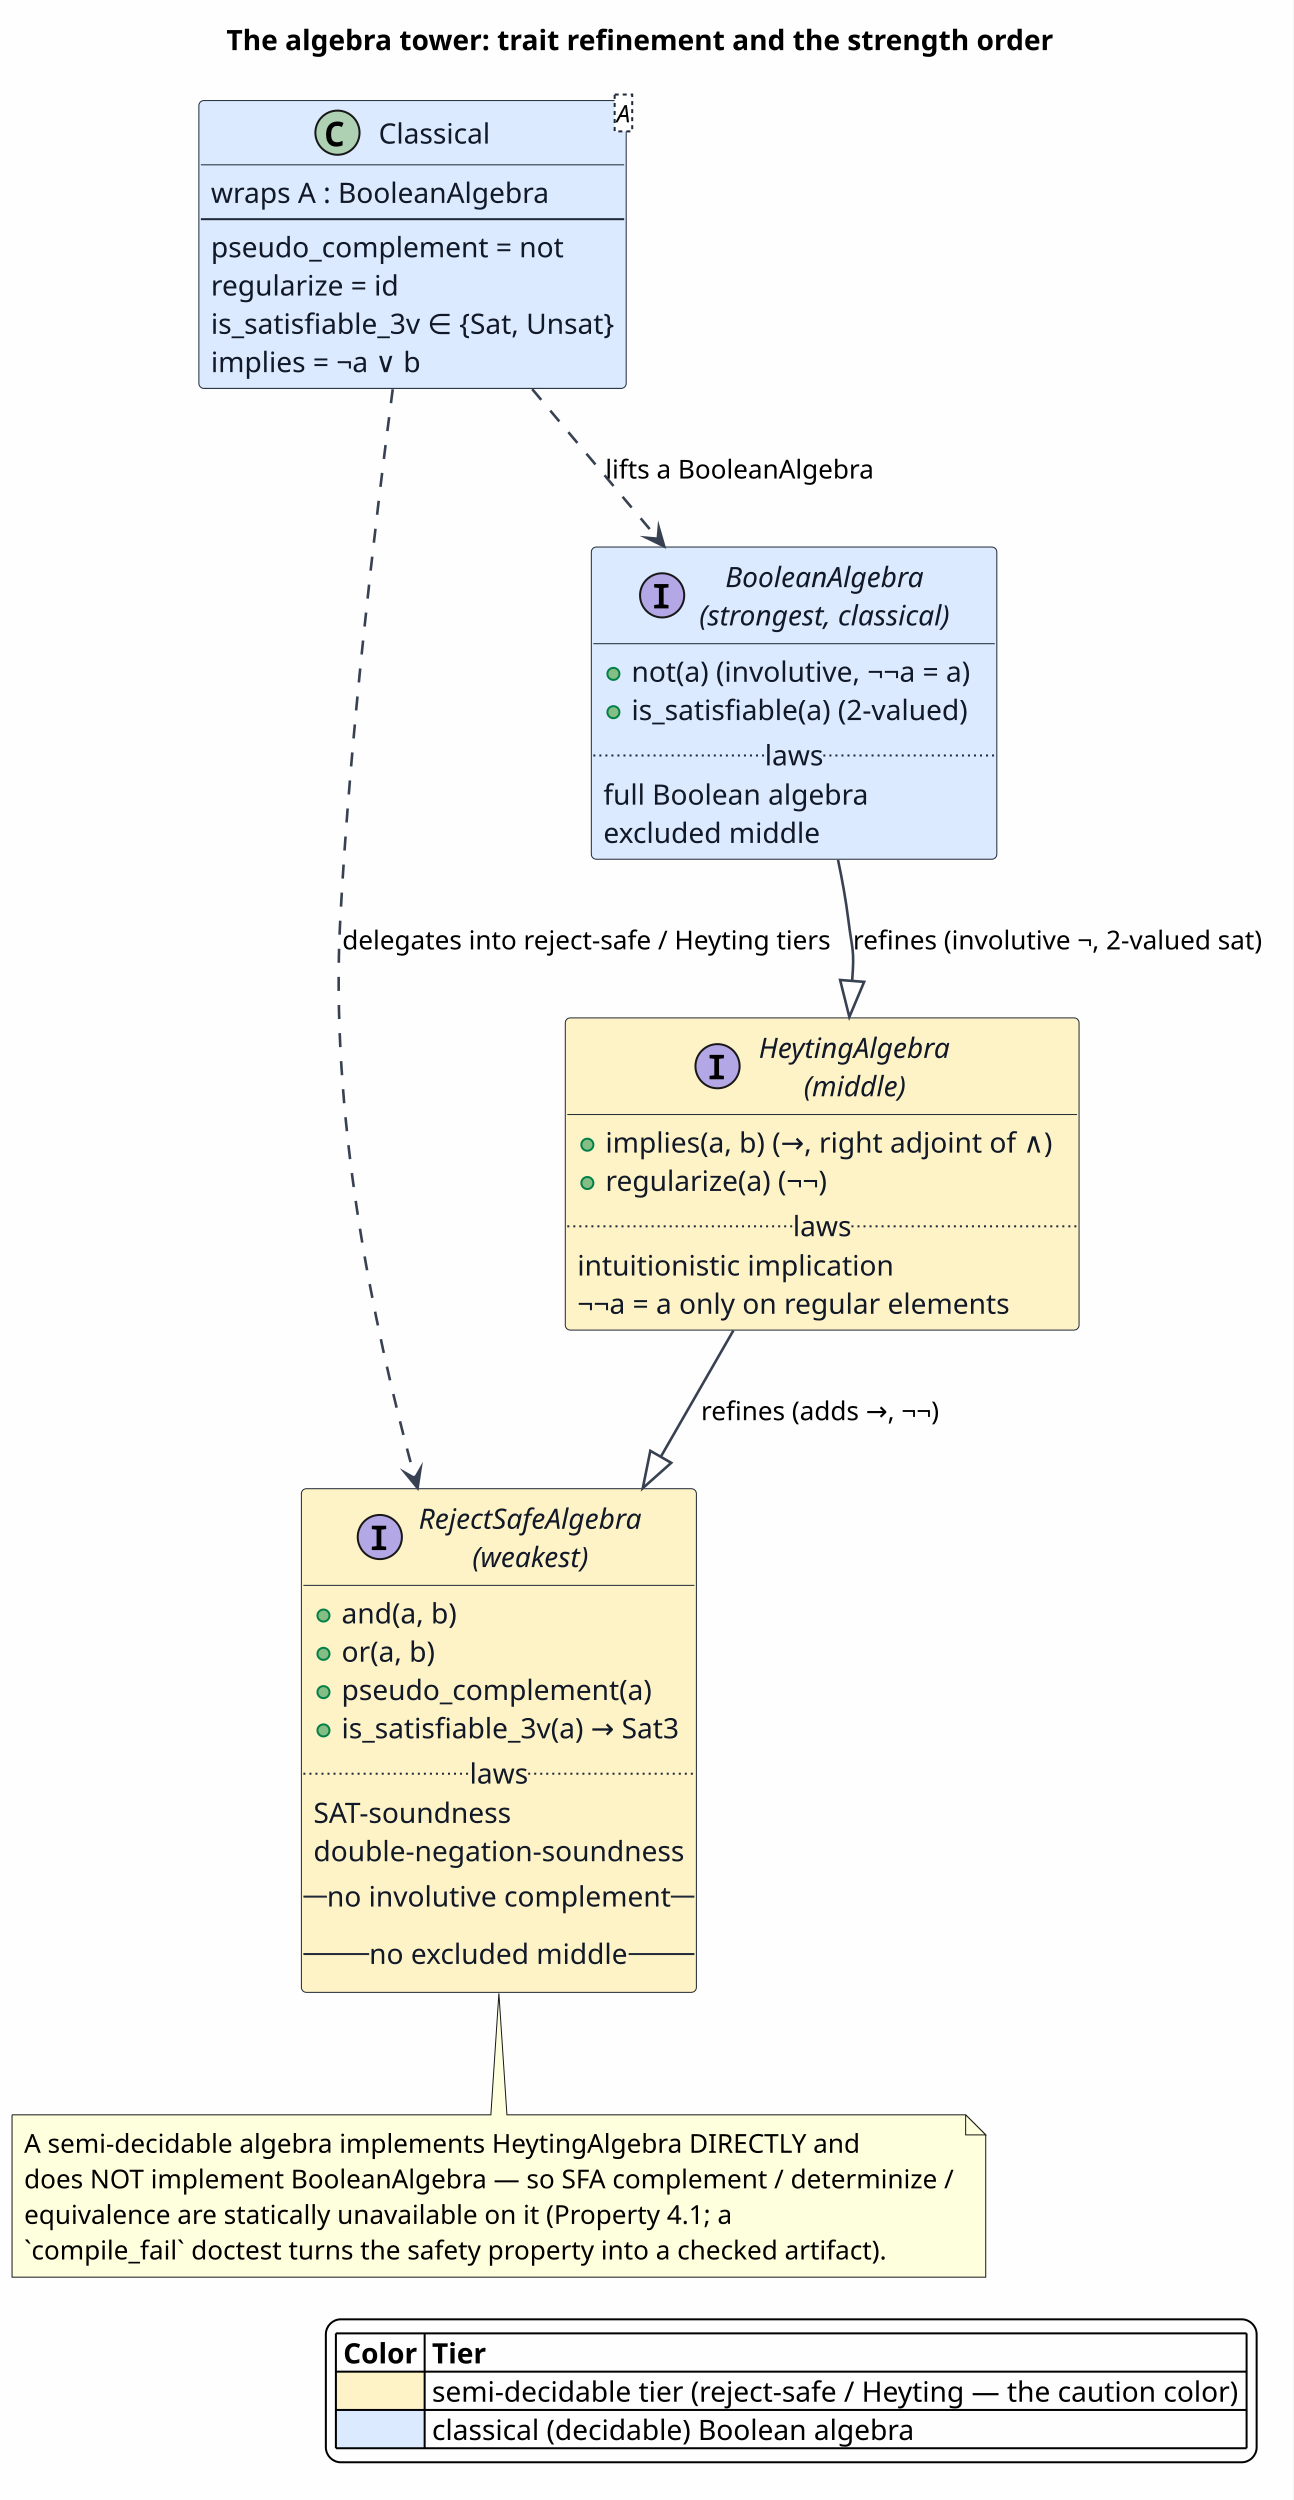
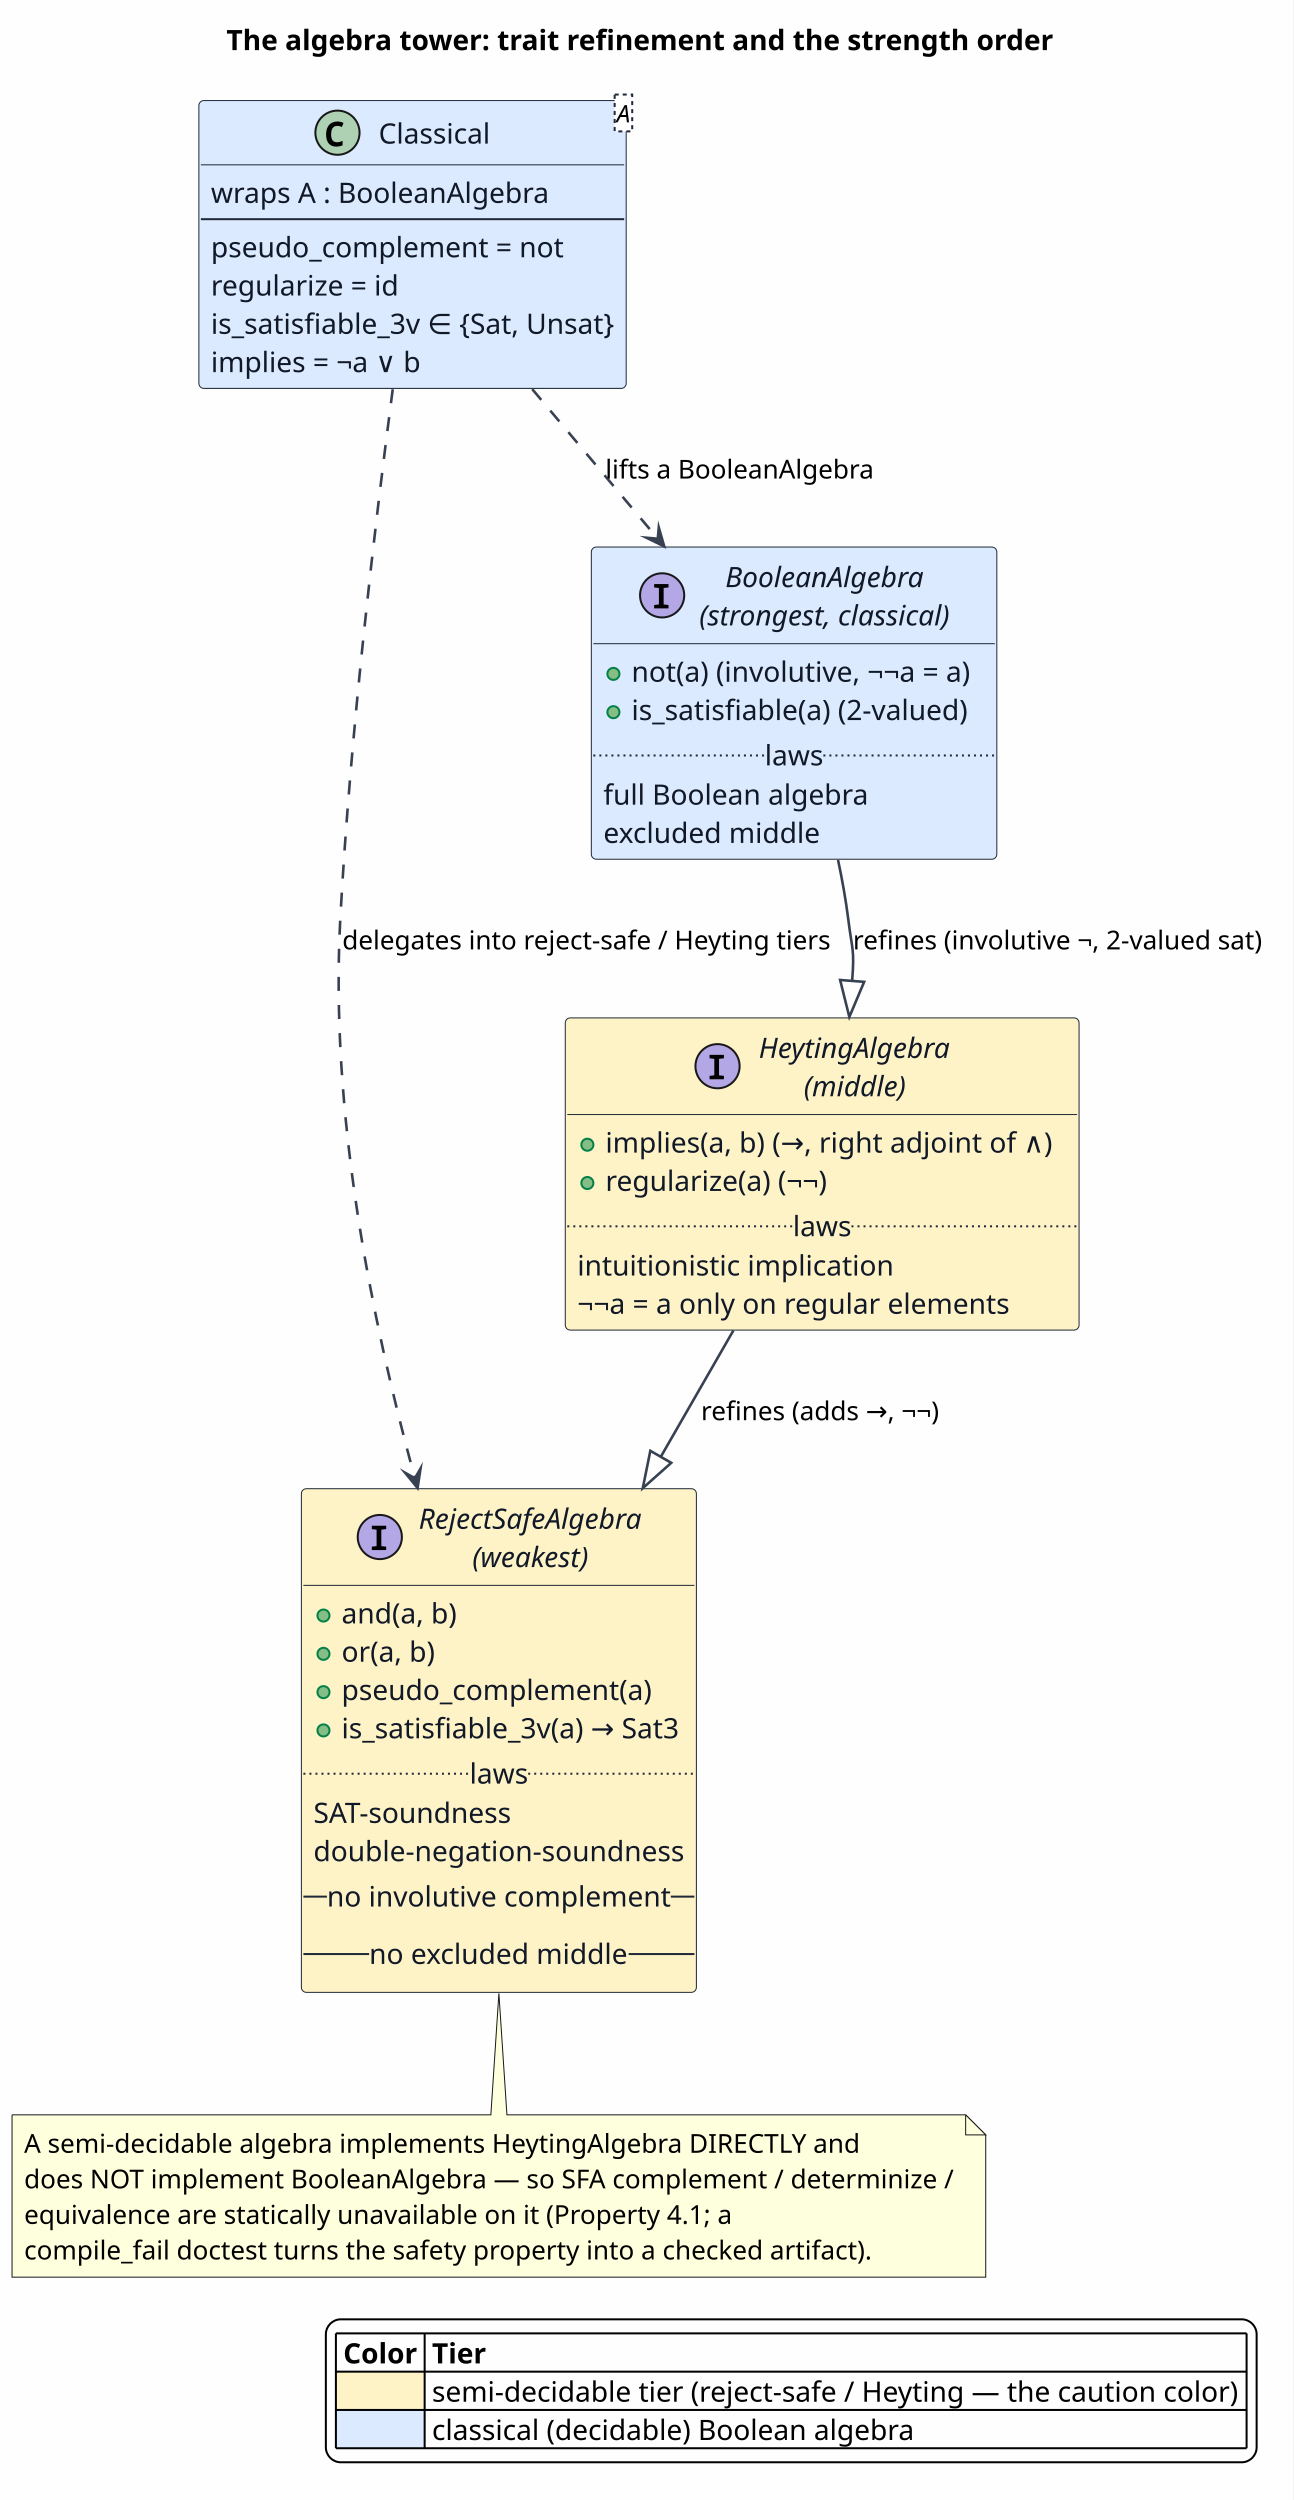
<svg xmlns="http://www.w3.org/2000/svg" contentStyleType="text/css" data-diagram-type="CLASS" height="1245px" preserveAspectRatio="none" style="width:644px;height:1245px;background:#FEFEFE;" version="1.1" viewBox="0 0 644 1245" width="644px" zoomAndPan="magnify">
  <defs />
  <g>
    <rect fill="#FEFEFE" height="1245" style="stroke:none;stroke-width:1;" width="644" x="0" y="0" />
    <g class="title" data-source-line="1">
      <text fill="#000000" font-family="sans-serif" font-size="14" font-weight="700" lengthAdjust="spacing" textLength="412.298" x="112.753" y="24.966">The algebra tower: trait refinement and the strength order</text>
    </g>
    <g class="entity" data-qualified-name="RSA" data-source-line="13" id="ent0001">
      <rect fill="#FEF3C7" height="250.815" rx="2.5" ry="2.5" style="stroke:#1F2937;stroke-width:0.5;" width="196.715" x="150.09" y="741.374" />
      <ellipse cx="189.146" cy="765.442" fill="#B4A7E5" rx="11" ry="11" style="stroke:#181818;stroke-width:1;" />
      <path d="M185.177,771.942 L185.177,770.239 L187.537,769.973 L187.537,761.77 L185.177,761.504 L185.177,759.801 L192.318,759.801 L192.318,761.504 L189.896,761.77 L189.896,769.973 L192.318,770.239 L192.318,771.942 L185.177,771.942 Z " fill="#000000" />
      <text fill="#111827" font-family="sans-serif" font-size="14" font-style="italic" lengthAdjust="spacing" textLength="111.258" x="208.492" y="761.34">RejectSafeAlgebra</text>
      <text fill="#111827" font-family="sans-serif" font-size="14" font-style="italic" lengthAdjust="spacing" textLength="57.792" x="235.225" y="780.408">(weakest)</text>
      <line style="stroke:#1F2937;stroke-width:0.5;" x1="151.09" x2="345.805" y1="789.51" y2="789.51" />
      <g data-visibility-modifier="PUBLIC_METHOD">
        <ellipse cx="161.09" cy="804.544" fill="#84BE84" rx="3" ry="3" style="stroke:#038048;stroke-width:1;" />
      </g>
      <text fill="#111827" font-family="sans-serif" font-size="14" lengthAdjust="spacing" textLength="57.372" x="170.09" y="808.476">and(a, b)</text>
      <g data-visibility-modifier="PUBLIC_METHOD">
        <ellipse cx="161.09" cy="823.612" fill="#84BE84" rx="3" ry="3" style="stroke:#038048;stroke-width:1;" />
      </g>
      <text fill="#111827" font-family="sans-serif" font-size="14" lengthAdjust="spacing" textLength="46.508" x="170.09" y="827.544">or(a, b)</text>
      <g data-visibility-modifier="PUBLIC_METHOD">
        <ellipse cx="161.09" cy="842.68" fill="#84BE84" rx="3" ry="3" style="stroke:#038048;stroke-width:1;" />
      </g>
      <text fill="#111827" font-family="sans-serif" font-size="14" lengthAdjust="spacing" textLength="154.503" x="170.09" y="846.611">pseudo_complement(a)</text>
      <g data-visibility-modifier="PUBLIC_METHOD">
        <ellipse cx="161.09" cy="861.747" fill="#84BE84" rx="3" ry="3" style="stroke:#038048;stroke-width:1;" />
      </g>
      <text fill="#111827" font-family="sans-serif" font-size="14" lengthAdjust="spacing" textLength="168.068" x="170.09" y="865.679">is_satisfiable_3v(a) → Sat3</text>
      <text fill="#111827" font-family="sans-serif" font-size="14" lengthAdjust="spacing" textLength="99.974" x="156.09" y="907.815">SAT-soundness</text>
      <text fill="#111827" font-family="sans-serif" font-size="14" lengthAdjust="spacing" textLength="184.715" x="156.09" y="926.883">double-negation-soundness</text>
      <line style="stroke:#1F2937;stroke-width:1;stroke-dasharray:1,2;" x1="151.09" x2="233.86" y1="883.315" y2="883.315" />
      <text fill="#111827" font-family="sans-serif" font-size="14" lengthAdjust="spacing" textLength="29.176" x="233.86" y="888.247">laws</text>
      <line style="stroke:#1F2937;stroke-width:1;stroke-dasharray:1,2;" x1="263.036" x2="345.805" y1="883.315" y2="883.315" />
      <line style="stroke:#1F2937;stroke-width:1;" x1="151.09" x2="162.81" y1="944.519" y2="944.519" />
      <text fill="#111827" font-family="sans-serif" font-size="14" lengthAdjust="spacing" textLength="171.275" x="162.81" y="949.451">no involutive complement</text>
      <line style="stroke:#1F2937;stroke-width:1;" x1="334.085" x2="345.805" y1="944.519" y2="944.519" />
      <line style="stroke:#1F2937;stroke-width:1;" x1="151.09" x2="183.831" y1="973.121" y2="973.121" />
      <text fill="#111827" font-family="sans-serif" font-size="14" lengthAdjust="spacing" textLength="129.233" x="183.831" y="978.053">no excluded middle</text>
      <line style="stroke:#1F2937;stroke-width:1;" x1="313.064" x2="345.805" y1="973.121" y2="973.121" />
    </g>
    <g class="entity" data-qualified-name="HA" data-source-line="25" id="ent0002">
      <rect fill="#FEF3C7" height="155.475" rx="2.5" ry="2.5" style="stroke:#1F2937;stroke-width:0.5;" width="255.863" x="281.51" y="506.904" />
      <ellipse cx="357.332" cy="530.972" fill="#B4A7E5" rx="11" ry="11" style="stroke:#181818;stroke-width:1;" />
      <path d="M353.364,537.472 L353.364,535.769 L355.723,535.503 L355.723,527.3 L353.364,527.034 L353.364,525.331 L360.504,525.331 L360.504,527.034 L358.082,527.3 L358.082,535.503 L360.504,535.769 L360.504,537.472 L353.364,537.472 Z " fill="#000000" />
      <text fill="#111827" font-family="sans-serif" font-size="14" font-style="italic" lengthAdjust="spacing" textLength="95.718" x="377.832" y="526.87">HeytingAlgebra</text>
      <text fill="#111827" font-family="sans-serif" font-size="14" font-style="italic" lengthAdjust="spacing" textLength="50.792" x="400.296" y="545.938">(middle)</text>
      <line style="stroke:#1F2937;stroke-width:0.5;" x1="282.51" x2="536.373" y1="555.04" y2="555.04" />
      <g data-visibility-modifier="PUBLIC_METHOD">
        <ellipse cx="292.51" cy="570.074" fill="#84BE84" rx="3" ry="3" style="stroke:#038048;stroke-width:1;" />
      </g>
      <text fill="#111827" font-family="sans-serif" font-size="14" lengthAdjust="spacing" textLength="229.863" x="301.51" y="574.006">implies(a, b)   (→, right adjoint of ∧)</text>
      <g data-visibility-modifier="PUBLIC_METHOD">
        <ellipse cx="292.51" cy="589.142" fill="#84BE84" rx="3" ry="3" style="stroke:#038048;stroke-width:1;" />
      </g>
      <text fill="#111827" font-family="sans-serif" font-size="14" lengthAdjust="spacing" textLength="117.865" x="301.51" y="593.074">regularize(a)   (¬¬)</text>
      <text fill="#111827" font-family="sans-serif" font-size="14" lengthAdjust="spacing" textLength="157.611" x="287.51" y="635.21">intuitionistic implication</text>
      <text fill="#111827" font-family="sans-serif" font-size="14" lengthAdjust="spacing" textLength="215.557" x="287.51" y="654.277">¬¬a = a only on regular elements</text>
      <line style="stroke:#1F2937;stroke-width:1;stroke-dasharray:1,2;" x1="282.51" x2="394.853" y1="610.71" y2="610.71" />
      <text fill="#111827" font-family="sans-serif" font-size="14" lengthAdjust="spacing" textLength="29.176" x="394.853" y="615.641">laws</text>
      <line style="stroke:#1F2937;stroke-width:1;stroke-dasharray:1,2;" x1="424.029" x2="536.373" y1="610.71" y2="610.71" />
    </g>
    <g class="entity" data-qualified-name="BA" data-source-line="33" id="ent0003">
      <rect fill="#DBEAFE" height="155.475" rx="2.5" ry="2.5" style="stroke:#1F2937;stroke-width:0.5;" width="201.937" x="294.48" y="272.424" />
      <ellipse cx="329.743" cy="296.492" fill="#B4A7E5" rx="11" ry="11" style="stroke:#181818;stroke-width:1;" />
      <path d="M325.775,302.992 L325.775,301.289 L328.134,301.023 L328.134,292.82 L325.775,292.554 L325.775,290.851 L332.915,290.851 L332.915,292.554 L330.493,292.82 L330.493,301.023 L332.915,301.289 L332.915,302.992 L325.775,302.992 Z " fill="#000000" />
      <text fill="#111827" font-family="sans-serif" font-size="14" font-style="italic" lengthAdjust="spacing" textLength="99.022" x="361.189" y="292.39">BooleanAlgebra</text>
      <text fill="#111827" font-family="sans-serif" font-size="14" font-style="italic" lengthAdjust="spacing" textLength="124.907" x="348.246" y="311.458">(strongest, classical)</text>
      <line style="stroke:#1F2937;stroke-width:0.5;" x1="295.48" x2="495.417" y1="320.56" y2="320.56" />
      <g data-visibility-modifier="PUBLIC_METHOD">
        <ellipse cx="305.48" cy="335.594" fill="#84BE84" rx="3" ry="3" style="stroke:#038048;stroke-width:1;" />
      </g>
      <text fill="#111827" font-family="sans-serif" font-size="14" lengthAdjust="spacing" textLength="175.937" x="314.48" y="339.526">not(a)   (involutive, ¬¬a = a)</text>
      <g data-visibility-modifier="PUBLIC_METHOD">
        <ellipse cx="305.48" cy="354.662" fill="#84BE84" rx="3" ry="3" style="stroke:#038048;stroke-width:1;" />
      </g>
      <text fill="#111827" font-family="sans-serif" font-size="14" lengthAdjust="spacing" textLength="174.691" x="314.48" y="358.594">is_satisfiable(a)   (2-valued)</text>
      <text fill="#111827" font-family="sans-serif" font-size="14" lengthAdjust="spacing" textLength="132.244" x="300.48" y="400.729">full Boolean algebra</text>
      <text fill="#111827" font-family="sans-serif" font-size="14" lengthAdjust="spacing" textLength="108.472" x="300.48" y="419.797">excluded middle</text>
      <line style="stroke:#1F2937;stroke-width:1;stroke-dasharray:1,2;" x1="295.48" x2="380.861" y1="376.23" y2="376.23" />
      <text fill="#111827" font-family="sans-serif" font-size="14" lengthAdjust="spacing" textLength="29.176" x="380.861" y="381.161">laws</text>
      <line style="stroke:#1F2937;stroke-width:1;stroke-dasharray:1,2;" x1="410.037" x2="495.417" y1="376.23" y2="376.23" />
    </g>
    <g class="entity" data-qualified-name="CL" data-source-line="41" id="ent0004">
      <rect fill="#DBEAFE" height="143.34" rx="2.5" ry="2.5" style="stroke:#1F2937;stroke-width:0.5;" width="212.803" x="99.04" y="50.084" />
      <ellipse cx="168.057" cy="66.084" fill="#ADD1B2" rx="11" ry="11" style="stroke:#181818;stroke-width:1;" />
      <path d="M167.526,73.006 Q165.776,73.006 164.636,72.271 Q163.511,71.521 162.948,70.178 Q162.401,68.818 162.401,67.021 Q162.401,64.99 163.057,63.537 Q163.714,62.084 164.995,61.303 Q166.276,60.521 168.151,60.521 Q169.042,60.521 169.714,60.709 Q170.386,60.881 171.073,61.225 L170.261,63.24 Q169.636,62.928 169.089,62.803 Q168.557,62.678 168.073,62.678 Q166.901,62.678 166.198,63.209 Q165.495,63.74 165.198,64.693 Q164.901,65.646 164.901,66.912 Q164.901,68.928 165.62,69.896 Q166.339,70.85 167.932,70.85 Q168.526,70.85 169.151,70.693 Q169.776,70.537 170.604,70.162 L170.604,72.381 Q169.87,72.693 169.073,72.85 Q168.292,73.006 167.526,73.006 Z " fill="#000000" />
      <text fill="#111827" font-family="sans-serif" font-size="14" lengthAdjust="spacing" textLength="55.524" x="188.557" y="71.516">Classical</text>
      <rect fill="#FFFFFF" height="18.344" style="stroke:#1F2937;stroke-width:1;stroke-dasharray:2,2;" width="8.744" x="306.099" y="47.084" />
      <text fill="#000000" font-family="sans-serif" font-size="12" font-style="italic" lengthAdjust="spacing" textLength="6.744" x="307.099" y="60.912">A</text>
      <line style="stroke:#1F2937;stroke-width:0.5;" x1="100.04" x2="310.843" y1="82.084" y2="82.084" />
      <text fill="#111827" font-family="sans-serif" font-size="14" lengthAdjust="spacing" textLength="168.937" x="105.04" y="101.05">wraps A : BooleanAlgebra</text>
      <line style="stroke:#1F2937;stroke-width:1;" x1="100.04" x2="310.843" y1="109.152" y2="109.152" />
      <text fill="#111827" font-family="sans-serif" font-size="14" lengthAdjust="spacing" textLength="175.713" x="105.04" y="128.118">pseudo_complement = not</text>
      <text fill="#111827" font-family="sans-serif" font-size="14" lengthAdjust="spacing" textLength="119.266" x="105.04" y="147.186">regularize        = id</text>
      <text fill="#111827" font-family="sans-serif" font-size="14" lengthAdjust="spacing" textLength="200.803" x="105.04" y="166.254">is_satisfiable_3v ∈ {Sat, Unsat}</text>
      <text fill="#111827" font-family="sans-serif" font-size="14" lengthAdjust="spacing" textLength="140.825" x="105.04" y="185.321">implies           = ¬a ∨ b</text>
    </g>
    <g class="entity" data-qualified-name="GMN9" data-source-line="59" id="ent0010">
      <path d="M6,1053.194 L6,1134.018 A0,0 0 0 0 6,1134.018 L490.892,1134.018 A0,0 0 0 0 490.892,1134.018 L490.892,1063.194 L480.892,1053.194 L252.45,1053.194 L248.45,992.684 L244.45,1053.194 L6,1053.194 A0,0 0 0 0 6,1053.194" fill="#FEFFDD" style="stroke:#181818;stroke-width:0.5;" />
      <path d="M480.892,1053.194 L480.892,1063.194 L490.892,1063.194 L480.892,1053.194" fill="#FEFFDD" style="stroke:#181818;stroke-width:0.5;" />
      <text fill="#000000" font-family="sans-serif" font-size="13" lengthAdjust="spacing" textLength="417.456" x="12" y="1072.091">A semi-decidable algebra implements HeytingAlgebra DIRECTLY and</text>
      <text fill="#000000" font-family="sans-serif" font-size="13" lengthAdjust="spacing" textLength="463.892" x="12" y="1089.797">does NOT implement BooleanAlgebra — so SFA complement / determinize /</text>
      <text fill="#000000" font-family="sans-serif" font-size="13" lengthAdjust="spacing" textLength="353.106" x="12" y="1107.503">equivalence are statically unavailable on it (Property 4.1; a</text>
-       <text fill="#000000" font-family="sans-serif" font-size="13" lengthAdjust="spacing" textLength="429.767" x="12" y="1125.209">`compile_fail` doctest turns the safety property into a checked artifact).</text>
+       <text fill="#000000" font-family="sans-serif" font-size="13" lengthAdjust="spacing" textLength="422.461" x="12" y="1125.209">compile_fail doctest turns the safety property into a checked artifact).</text>
    </g>
    <g class="link" data-entity-1="ent0002" data-entity-2="ent0001" data-link-type="extension" data-source-line="51" id="lnk5">
      <path codeLine="51" d="M365.24,662.554 C351.28,686.854 344.44,698.758 329.07,725.498" fill="none" id="HA-to-RSA" style="stroke:#374151;stroke-width:1.3;" />
      <polygon fill="none" points="320.1,741.104,334.272,728.488,323.868,722.508,320.1,741.104" style="stroke:#374151;stroke-width:1.3;stroke-linejoin:miter;stroke-miterlimit:10;" />
      <text fill="#000000" font-family="sans-serif" font-size="13" lengthAdjust="spacing" textLength="118.819" x="349.1" y="707.271">refines (adds →, ¬¬)</text>
    </g>
    <g class="link" data-entity-1="ent0003" data-entity-2="ent0002" data-link-type="extension" data-source-line="52" id="lnk6">
      <path codeLine="52" d="M417.34,428.264 C419.45,438.174 421.24,448.224 422.45,457.904 C424.4,473.584 425.617,472.438 424.367,488.498" fill="none" id="BA-to-HA" style="stroke:#374151;stroke-width:1.3;" />
      <polygon fill="none" points="422.97,506.444,430.349,488.964,418.385,488.033,422.97,506.444" style="stroke:#374151;stroke-width:1.3;stroke-linejoin:miter;stroke-miterlimit:10;" />
      <text fill="#000000" font-family="sans-serif" font-size="13" lengthAdjust="spacing" textLength="204.035" x="424.77" y="472.801">refines (involutive ¬, 2-valued sat)</text>
    </g>
    <g class="link" data-entity-1="ent0004" data-entity-2="ent0003" data-link-type="dependency" data-source-line="55" id="lnk7">
      <path codeLine="55" d="M265.04,193.774 C285.94,218.674 306.286,242.914 327.576,268.284" fill="none" id="CL-to-BA" style="stroke:#374151;stroke-width:1.3;stroke-dasharray:7,7;" />
      <polygon fill="#374151" points="330.79,272.114,328.069,262.649,327.576,268.284,321.94,267.791,330.79,272.114" style="stroke:#374151;stroke-width:1.3;stroke-linejoin:miter;stroke-miterlimit:10;" />
      <text fill="#000000" font-family="sans-serif" font-size="13" lengthAdjust="spacing" textLength="133.991" x="301.45" y="238.321">lifts a BooleanAlgebra</text>
    </g>
    <g class="link" data-entity-1="ent0004" data-entity-2="ent0001" data-link-type="dependency" data-source-line="56" id="lnk8">
      <path codeLine="56" d="M195.58,193.844 C186.71,261.554 174.34,366.444 169.45,457.904 C164.3,554.054 184.68,656.021 206.63,736.211" fill="none" id="CL-to-RSA" style="stroke:#374151;stroke-width:1.3;stroke-dasharray:7,7;" />
      <polygon fill="#374151" points="207.95,741.034,209.432,731.297,206.63,736.211,201.716,733.409,207.95,741.034" style="stroke:#374151;stroke-width:1.3;stroke-linejoin:miter;stroke-miterlimit:10;" />
      <text fill="#000000" font-family="sans-serif" font-size="13" lengthAdjust="spacing" textLength="243.711" x="170.45" y="472.801">delegates into reject-safe / Heyting tiers</text>
    </g>
    <g class="legend" data-source-line="65">
      <rect fill="none" height="71.204" rx="7.5" ry="7.5" style="stroke:#000000;stroke-width:1;" width="463.528" x="162.277" y="1155.018" />
      <text fill="#000000" font-family="sans-serif" font-size="14" font-weight="700" lengthAdjust="spacing" textLength="36.918" x="170.917" y="1176.984">Color</text>
      <text fill="#000000" font-family="sans-serif" font-size="14" font-weight="700" lengthAdjust="spacing" textLength="26.88" x="215.115" y="1176.984">Tier</text>
      <rect fill="#FEF3C7" height="19.068" style="stroke:none;stroke-width:1;" width="44.198" x="167.277" y="1181.086" />
      <text fill="#000000" font-family="sans-serif" font-size="14" lengthAdjust="spacing" textLength="3.64" x="167.277" y="1196.052"> </text>
      <text fill="#000000" font-family="sans-serif" font-size="14" lengthAdjust="spacing" textLength="402.05" x="215.115" y="1196.052">semi-decidable tier (reject-safe / Heyting — the caution color)</text>
      <rect fill="#DBEAFE" height="19.068" style="stroke:none;stroke-width:1;" width="44.198" x="167.277" y="1200.154" />
      <text fill="#000000" font-family="sans-serif" font-size="14" lengthAdjust="spacing" textLength="3.64" x="167.277" y="1215.12"> </text>
      <text fill="#000000" font-family="sans-serif" font-size="14" lengthAdjust="spacing" textLength="240.407" x="215.115" y="1215.12">classical (decidable) Boolean algebra</text>
      <line style="stroke:#000000;stroke-width:1;" x1="167.277" x2="620.805" y1="1162.018" y2="1162.018" />
      <line style="stroke:#000000;stroke-width:1;" x1="167.277" x2="620.805" y1="1181.086" y2="1181.086" />
      <line style="stroke:#000000;stroke-width:1;" x1="167.277" x2="620.805" y1="1200.154" y2="1200.154" />
      <line style="stroke:#000000;stroke-width:1;" x1="167.277" x2="620.805" y1="1219.222" y2="1219.222" />
      <line style="stroke:#000000;stroke-width:1;" x1="167.277" x2="167.277" y1="1162.018" y2="1219.222" />
      <line style="stroke:#000000;stroke-width:1;" x1="211.475" x2="211.475" y1="1162.018" y2="1219.222" />
      <line style="stroke:#000000;stroke-width:1;" x1="620.805" x2="620.805" y1="1162.018" y2="1219.222" />
    </g>
  </g>
</svg>
